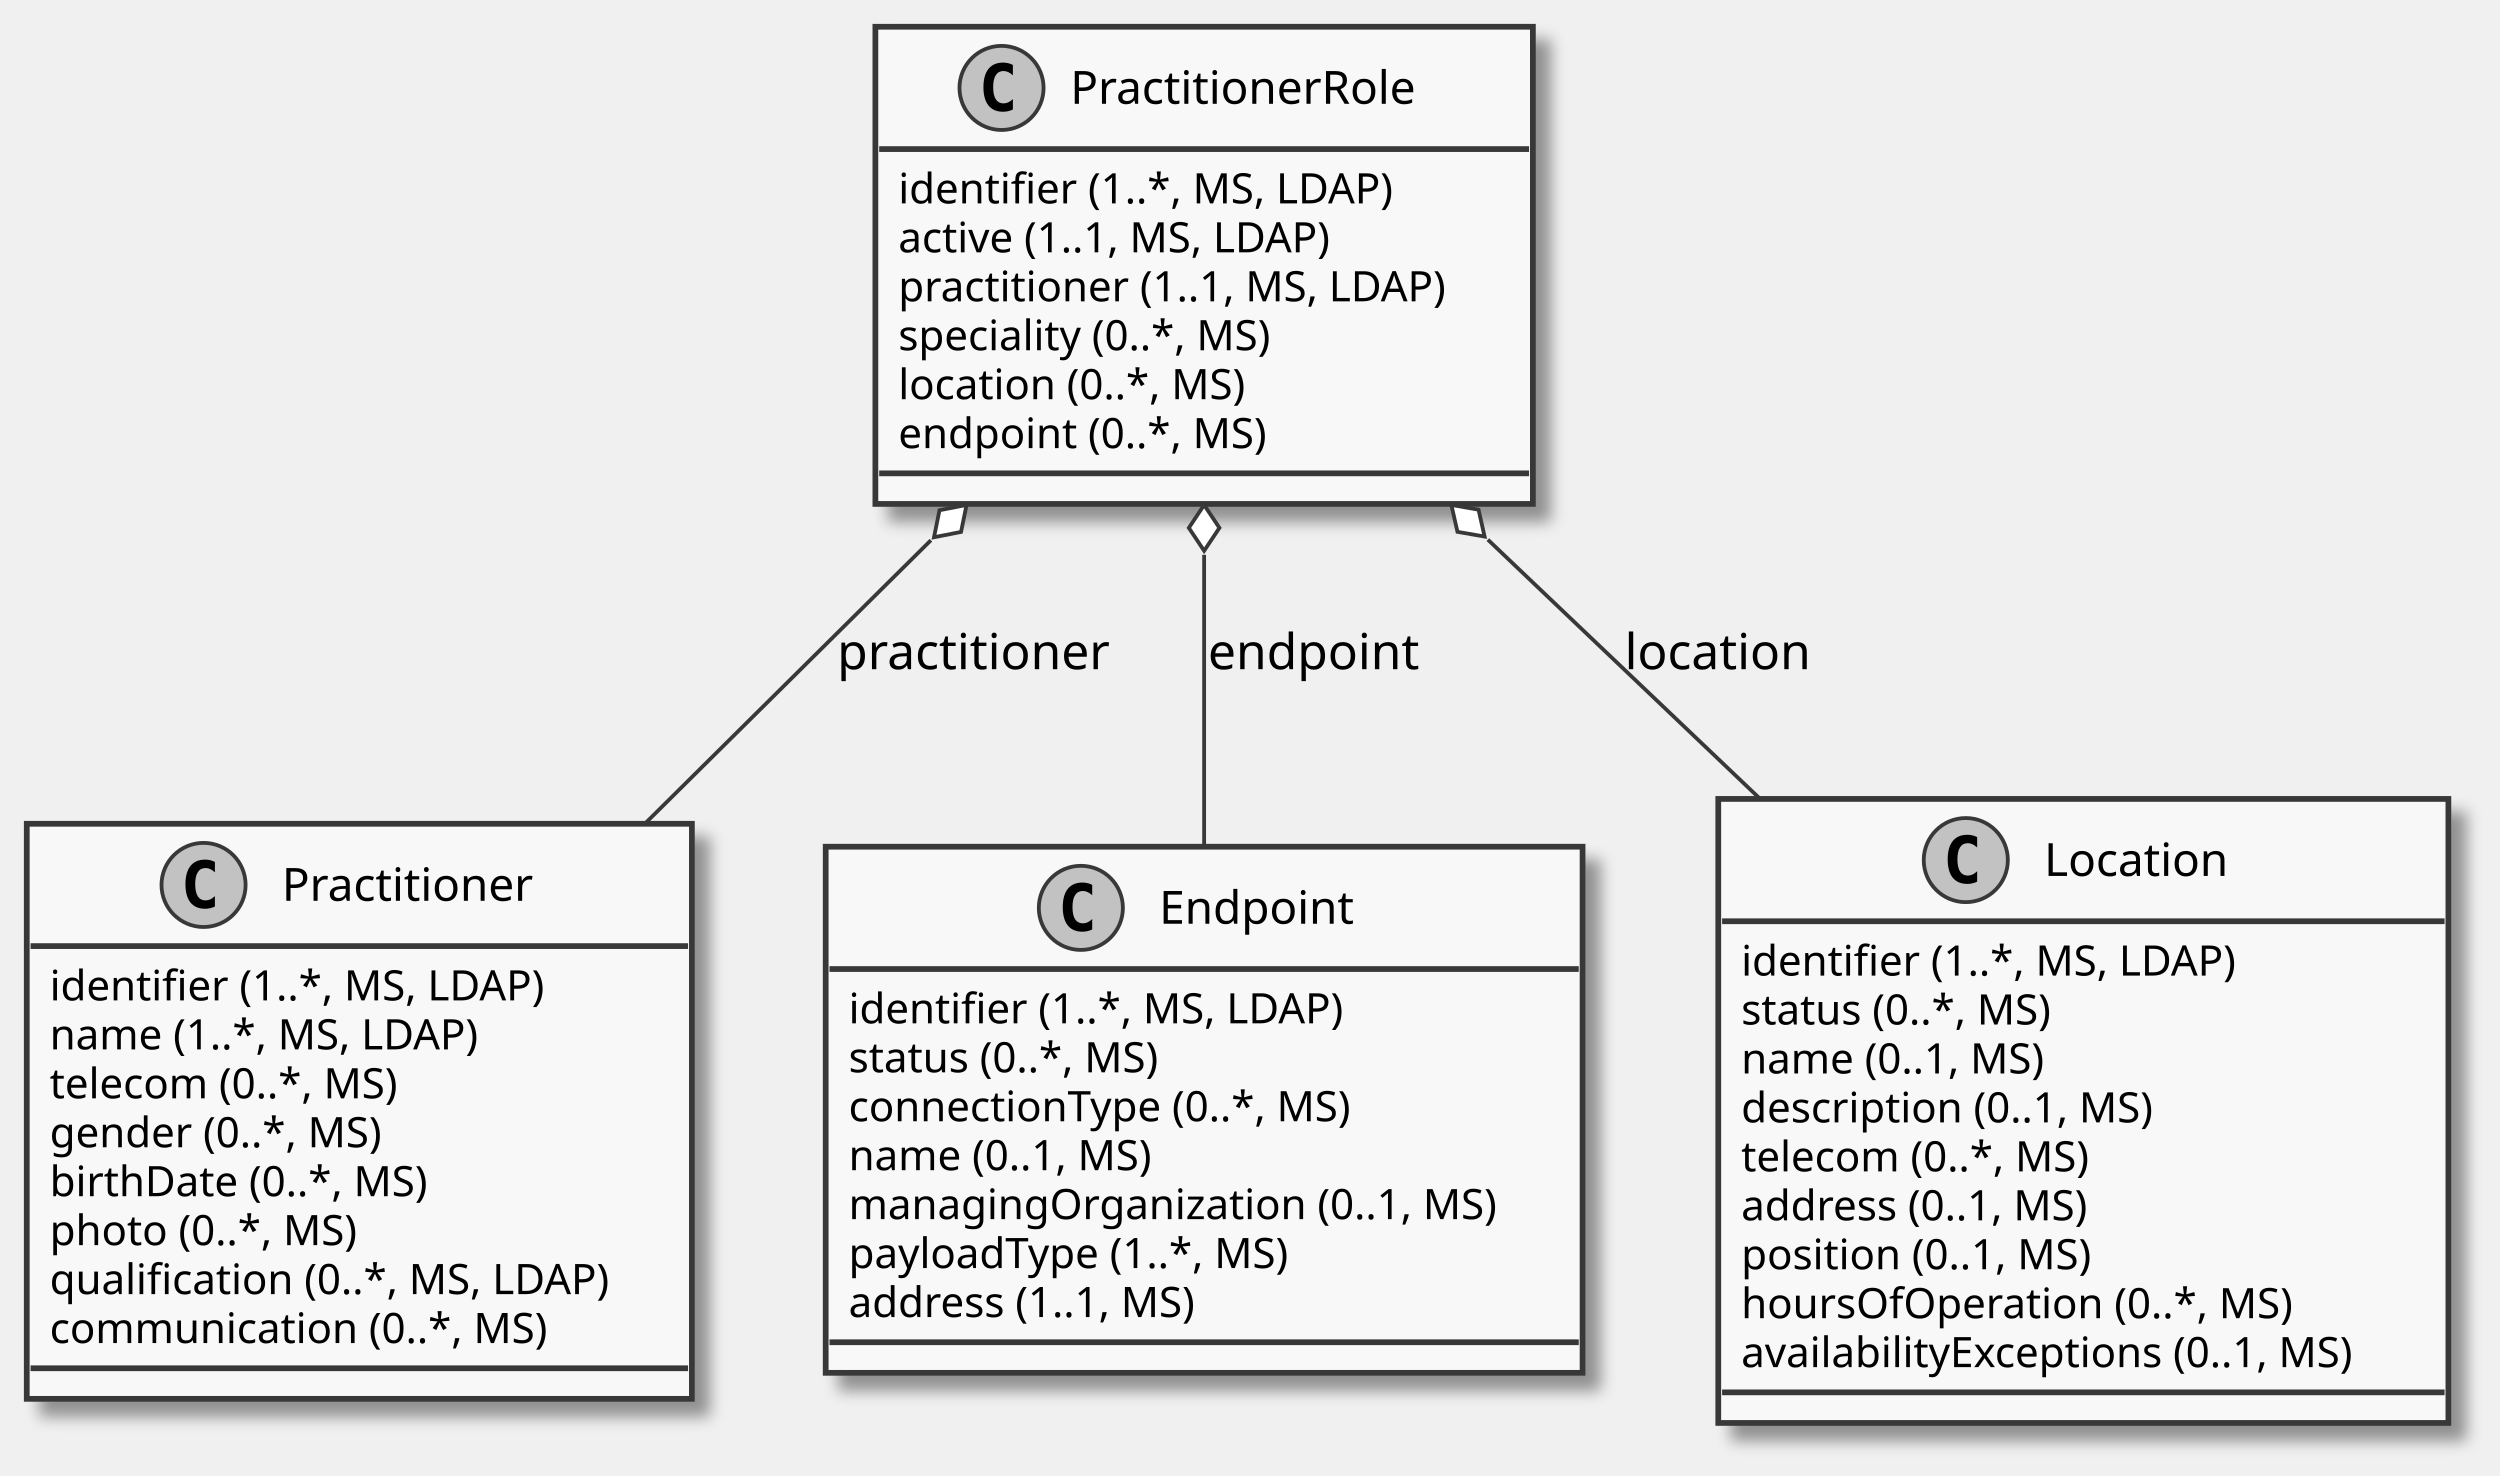
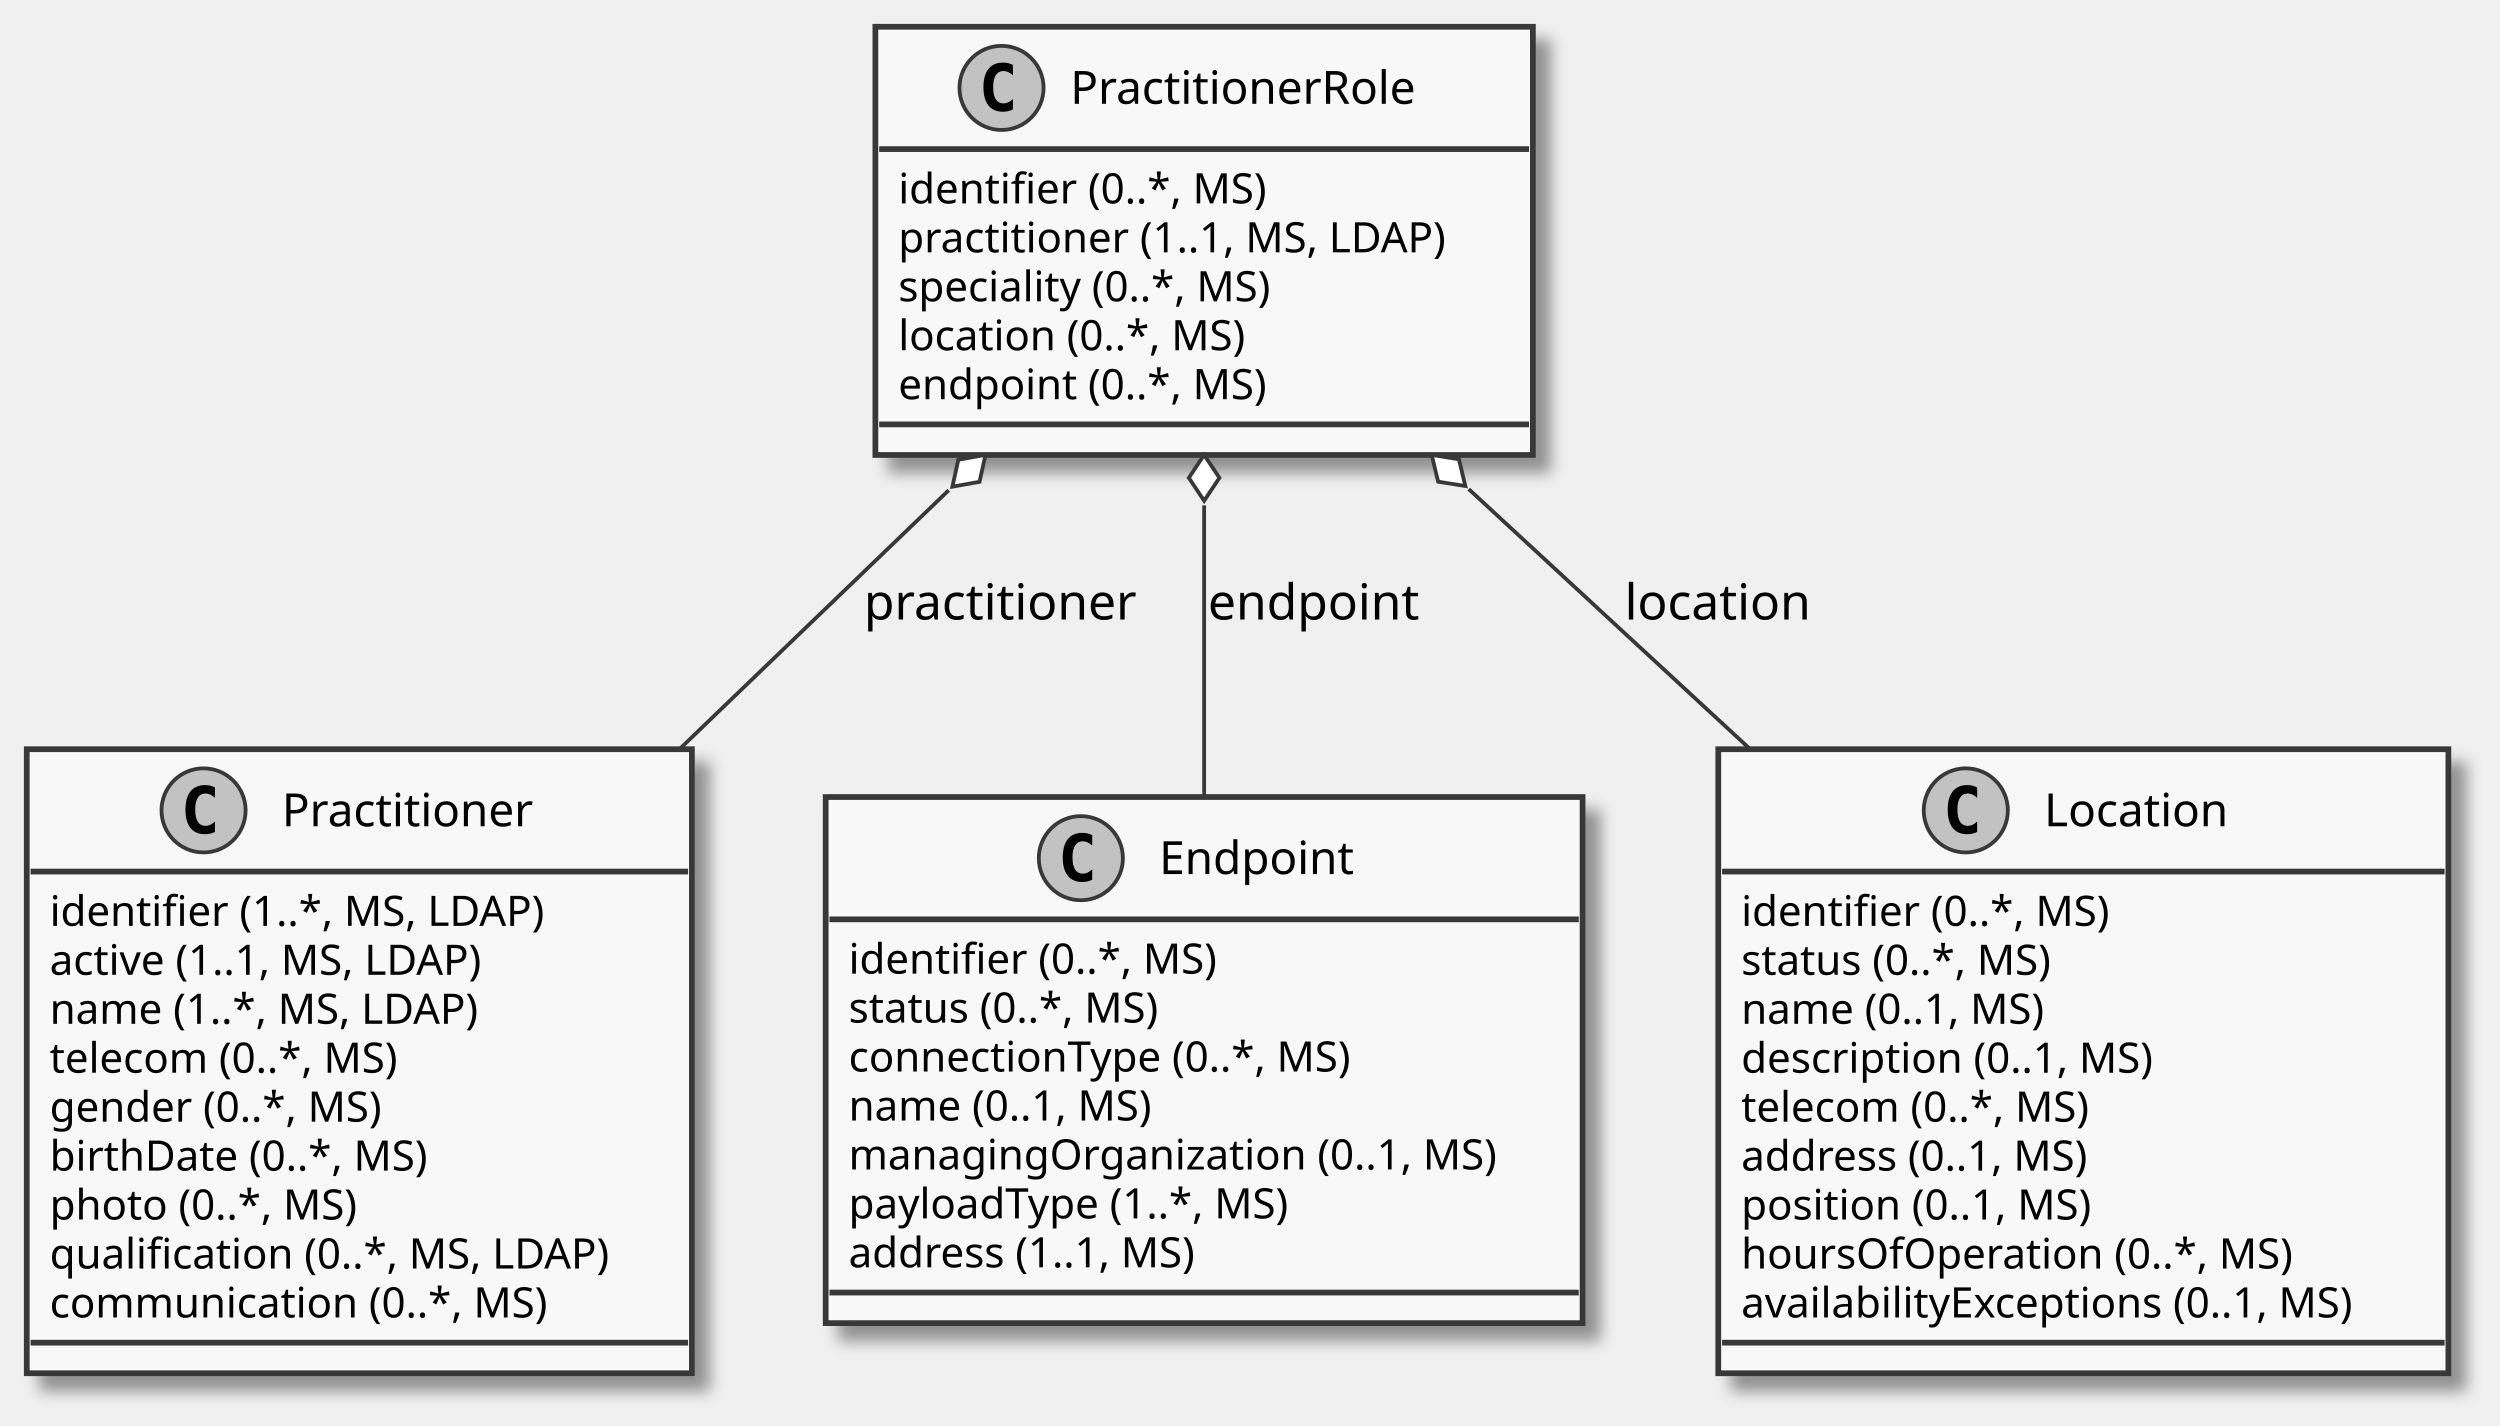
- <svg xmlns="http://www.w3.org/2000/svg" contentScriptType="application/ecmascript" contentStyleType="text/css" height="386px" preserveAspectRatio="none" style="width:654px;height:386px;background:#FFFFFF;" version="1.1" viewBox="0 0 654 386" width="654px" zoomAndPan="magnify">
+ <svg xmlns="http://www.w3.org/2000/svg" contentScriptType="application/ecmascript" contentStyleType="text/css" height="373px" preserveAspectRatio="none" style="width:654px;height:373px;background:#FFFFFF;" version="1.1" viewBox="0 0 654 373" width="654px" zoomAndPan="magnify">
  <defs>
-     <filter height="300%" id="f1lkaex9qw2ci0" width="300%" x="-1" y="-1">
+     <filter height="300%" id="fede3iahgfjs4" width="300%" x="-1" y="-1">
      <feGaussianBlur result="blurOut" stdDeviation="2.0" />
      <feColorMatrix in="blurOut" result="blurOut2" type="matrix" values="0 0 0 0 0 0 0 0 0 0 0 0 0 0 0 0 0 0 .4 0" />
      <feOffset dx="4.0" dy="4.0" in="blurOut2" result="blurOut3" />
      <feBlend in="SourceGraphic" in2="blurOut3" mode="normal" />
    </filter>
  </defs>
  <g>
-     <rect codeLine="2" fill="#F8F8F8" filter="url(#f1lkaex9qw2ci0)" height="124.828" id="PractitionerRole" style="stroke:#383838;stroke-width:1.5;" width="172" x="229" y="7" />
+     <rect codeLine="2" fill="#F8F8F8" filter="url(#fede3iahgfjs4)" height="112.023" id="PractitionerRole" style="stroke:#383838;stroke-width:1.5;" width="172" x="229" y="7" />
    <ellipse cx="262" cy="23" fill="#C2C2C2" rx="11" ry="11" style="stroke:#383838;stroke-width:1.0;" />
    <path d="M264.969,28.641 Q264.391,28.938 263.75,29.078 Q263.109,29.234 262.406,29.234 Q259.906,29.234 258.578,27.594 Q257.266,25.938 257.266,22.812 Q257.266,19.688 258.578,18.031 Q259.906,16.375 262.406,16.375 Q263.109,16.375 263.75,16.531 Q264.406,16.688 264.969,16.984 L264.969,19.703 Q264.344,19.125 263.75,18.859 Q263.156,18.578 262.531,18.578 Q261.188,18.578 260.5,19.656 Q259.812,20.719 259.812,22.812 Q259.812,24.906 260.5,25.984 Q261.188,27.047 262.531,27.047 Q263.156,27.047 263.75,26.781 Q264.344,26.5 264.969,25.922 L264.969,28.641 Z " fill="#000000" />
    <text fill="#000000" font-family="sans-serif" font-size="12" lengthAdjust="spacing" textLength="100" x="280" y="27.154">PractitionerRole</text>
    <line style="stroke:#383838;stroke-width:1.5;" x1="230" x2="400" y1="39" y2="39" />
-     <text fill="#000000" font-family="sans-serif" font-size="11" lengthAdjust="spacing" textLength="144" x="235" y="53.21">identifier (1..*, MS, LDAP)</text>
-     <text fill="#000000" font-family="sans-serif" font-size="11" lengthAdjust="spacing" textLength="128" x="235" y="66.015">active (1..1, MS, LDAP)</text>
-     <text fill="#000000" font-family="sans-serif" font-size="11" lengthAdjust="spacing" textLength="160" x="235" y="78.82">practitioner (1..1, MS, LDAP)</text>
-     <text fill="#000000" font-family="sans-serif" font-size="11" lengthAdjust="spacing" textLength="111" x="235" y="91.624">speciality (0..*, MS)</text>
-     <text fill="#000000" font-family="sans-serif" font-size="11" lengthAdjust="spacing" textLength="102" x="235" y="104.429">location (0..*, MS)</text>
-     <text fill="#000000" font-family="sans-serif" font-size="11" lengthAdjust="spacing" textLength="107" x="235" y="117.234">endpoint (0..*, MS)</text>
-     <line style="stroke:#383838;stroke-width:1.5;" x1="230" x2="400" y1="123.828" y2="123.828" />
-     <rect codeLine="10" fill="#F8F8F8" filter="url(#f1lkaex9qw2ci0)" height="150.438" id="Practitioner" style="stroke:#383838;stroke-width:1.5;" width="174" x="7" y="215.5" />
-     <ellipse cx="53.25" cy="231.5" fill="#C2C2C2" rx="11" ry="11" style="stroke:#383838;stroke-width:1.0;" />
-     <path d="M56.219,237.141 Q55.641,237.438 55,237.578 Q54.359,237.734 53.656,237.734 Q51.156,237.734 49.828,236.094 Q48.516,234.438 48.516,231.312 Q48.516,228.188 49.828,226.531 Q51.156,224.875 53.656,224.875 Q54.359,224.875 55,225.031 Q55.656,225.188 56.219,225.484 L56.219,228.203 Q55.594,227.625 55,227.359 Q54.406,227.078 53.781,227.078 Q52.438,227.078 51.75,228.156 Q51.062,229.219 51.062,231.312 Q51.062,233.406 51.75,234.484 Q52.438,235.547 53.781,235.547 Q54.406,235.547 55,235.281 Q55.594,235 56.219,234.422 L56.219,237.141 Z " fill="#000000" />
-     <text fill="#000000" font-family="sans-serif" font-size="12" lengthAdjust="spacing" textLength="73" x="73.75" y="235.654">Practitioner</text>
-     <line style="stroke:#383838;stroke-width:1.5;" x1="8" x2="180" y1="247.5" y2="247.5" />
-     <text fill="#000000" font-family="sans-serif" font-size="11" lengthAdjust="spacing" textLength="144" x="13" y="261.71">identifier (1..*, MS, LDAP)</text>
-     <text fill="#000000" font-family="sans-serif" font-size="11" lengthAdjust="spacing" textLength="126" x="13" y="274.515">name (1..*, MS, LDAP)</text>
-     <text fill="#000000" font-family="sans-serif" font-size="11" lengthAdjust="spacing" textLength="103" x="13" y="287.32">telecom (0..*, MS)</text>
-     <text fill="#000000" font-family="sans-serif" font-size="11" lengthAdjust="spacing" textLength="98" x="13" y="300.125">gender (0..*, MS)</text>
-     <text fill="#000000" font-family="sans-serif" font-size="11" lengthAdjust="spacing" textLength="110" x="13" y="312.929">birthDate (0..*, MS)</text>
-     <text fill="#000000" font-family="sans-serif" font-size="11" lengthAdjust="spacing" textLength="90" x="13" y="325.734">photo (0..*, MS)</text>
-     <text fill="#000000" font-family="sans-serif" font-size="11" lengthAdjust="spacing" textLength="162" x="13" y="338.539">qualification (0..*, MS, LDAP)</text>
-     <text fill="#000000" font-family="sans-serif" font-size="11" lengthAdjust="spacing" textLength="144" x="13" y="351.343">communication (0..*, MS)</text>
-     <line style="stroke:#383838;stroke-width:1.5;" x1="8" x2="180" y1="357.938" y2="357.938" />
-     <rect codeLine="20" fill="#F8F8F8" filter="url(#f1lkaex9qw2ci0)" height="137.633" id="Endpoint" style="stroke:#383838;stroke-width:1.5;" width="198" x="216" y="221.5" />
-     <ellipse cx="282.75" cy="237.5" fill="#C2C2C2" rx="11" ry="11" style="stroke:#383838;stroke-width:1.0;" />
-     <path d="M285.719,243.141 Q285.141,243.438 284.5,243.578 Q283.859,243.734 283.156,243.734 Q280.656,243.734 279.328,242.094 Q278.016,240.438 278.016,237.312 Q278.016,234.188 279.328,232.531 Q280.656,230.875 283.156,230.875 Q283.859,230.875 284.5,231.031 Q285.156,231.188 285.719,231.484 L285.719,234.203 Q285.094,233.625 284.5,233.359 Q283.906,233.078 283.281,233.078 Q281.938,233.078 281.25,234.156 Q280.562,235.219 280.562,237.312 Q280.562,239.406 281.25,240.484 Q281.938,241.547 283.281,241.547 Q283.906,241.547 284.5,241.281 Q285.094,241 285.719,240.422 L285.719,243.141 Z " fill="#000000" />
-     <text fill="#000000" font-family="sans-serif" font-size="12" lengthAdjust="spacing" textLength="56" x="303.25" y="241.654">Endpoint</text>
-     <line style="stroke:#383838;stroke-width:1.5;" x1="217" x2="413" y1="253.5" y2="253.5" />
-     <text fill="#000000" font-family="sans-serif" font-size="11" lengthAdjust="spacing" textLength="144" x="222" y="267.71">identifier (1..*, MS, LDAP)</text>
-     <text fill="#000000" font-family="sans-serif" font-size="11" lengthAdjust="spacing" textLength="94" x="222" y="280.515">status (0..*, MS)</text>
-     <text fill="#000000" font-family="sans-serif" font-size="11" lengthAdjust="spacing" textLength="146" x="222" y="293.32">connectionType (0..*, MS)</text>
-     <text fill="#000000" font-family="sans-serif" font-size="11" lengthAdjust="spacing" textLength="91" x="222" y="306.125">name (0..1, MS)</text>
-     <text fill="#000000" font-family="sans-serif" font-size="11" lengthAdjust="spacing" textLength="186" x="222" y="318.929">managingOrganization (0..1, MS)</text>
-     <text fill="#000000" font-family="sans-serif" font-size="11" lengthAdjust="spacing" textLength="129" x="222" y="331.734">payloadType (1..*, MS)</text>
-     <text fill="#000000" font-family="sans-serif" font-size="11" lengthAdjust="spacing" textLength="106" x="222" y="344.539">address (1..1, MS)</text>
-     <line style="stroke:#383838;stroke-width:1.5;" x1="217" x2="413" y1="351.133" y2="351.133" />
-     <rect codeLine="29" fill="#F8F8F8" filter="url(#f1lkaex9qw2ci0)" height="163.242" id="Location" style="stroke:#383838;stroke-width:1.5;" width="191" x="449.5" y="209" />
-     <ellipse cx="514.25" cy="225" fill="#C2C2C2" rx="11" ry="11" style="stroke:#383838;stroke-width:1.0;" />
-     <path d="M517.219,230.641 Q516.641,230.938 516,231.078 Q515.359,231.234 514.656,231.234 Q512.156,231.234 510.828,229.594 Q509.516,227.938 509.516,224.812 Q509.516,221.688 510.828,220.031 Q512.156,218.375 514.656,218.375 Q515.359,218.375 516,218.531 Q516.656,218.688 517.219,218.984 L517.219,221.703 Q516.594,221.125 516,220.859 Q515.406,220.578 514.781,220.578 Q513.438,220.578 512.75,221.656 Q512.062,222.719 512.062,224.812 Q512.062,226.906 512.75,227.984 Q513.438,229.047 514.781,229.047 Q515.406,229.047 516,228.781 Q516.594,228.5 517.219,227.922 L517.219,230.641 Z " fill="#000000" />
-     <text fill="#000000" font-family="sans-serif" font-size="12" lengthAdjust="spacing" textLength="53" x="534.75" y="229.154">Location</text>
-     <line style="stroke:#383838;stroke-width:1.5;" x1="450.5" x2="639.5" y1="241" y2="241" />
-     <text fill="#000000" font-family="sans-serif" font-size="11" lengthAdjust="spacing" textLength="144" x="455.5" y="255.21">identifier (1..*, MS, LDAP)</text>
-     <text fill="#000000" font-family="sans-serif" font-size="11" lengthAdjust="spacing" textLength="94" x="455.5" y="268.015">status (0..*, MS)</text>
-     <text fill="#000000" font-family="sans-serif" font-size="11" lengthAdjust="spacing" textLength="91" x="455.5" y="280.82">name (0..1, MS)</text>
-     <text fill="#000000" font-family="sans-serif" font-size="11" lengthAdjust="spacing" textLength="122" x="455.5" y="293.625">description (0..1, MS)</text>
-     <text fill="#000000" font-family="sans-serif" font-size="11" lengthAdjust="spacing" textLength="103" x="455.5" y="306.429">telecom (0..*, MS)</text>
-     <text fill="#000000" font-family="sans-serif" font-size="11" lengthAdjust="spacing" textLength="106" x="455.5" y="319.234">address (0..1, MS)</text>
-     <text fill="#000000" font-family="sans-serif" font-size="11" lengthAdjust="spacing" textLength="104" x="455.5" y="332.039">position (0..1, MS)</text>
-     <text fill="#000000" font-family="sans-serif" font-size="11" lengthAdjust="spacing" textLength="160" x="455.5" y="344.843">hoursOfOperation (0..*, MS)</text>
-     <text fill="#000000" font-family="sans-serif" font-size="11" lengthAdjust="spacing" textLength="179" x="455.5" y="357.648">availabilityExceptions (0..1, MS)</text>
-     <line style="stroke:#383838;stroke-width:1.5;" x1="450.5" x2="639.5" y1="364.242" y2="364.242" />
-     <path codeLine="41" d="M243.52,141.33 C219.7,164.94 193.1,191.3 169.02,215.16 " fill="none" id="PractitionerRole-backto-Practitioner" style="stroke:#383838;stroke-width:1.0;" />
-     <polygon fill="#FFFFFF" points="252.85,132.09,245.774,133.477,244.332,140.542,251.408,139.155,252.85,132.09" style="stroke:#383838;stroke-width:1.0;" />
-     <text fill="#000000" font-family="sans-serif" font-size="13" lengthAdjust="spacing" textLength="73" x="219" y="175.067">practitioner</text>
-     <path codeLine="42" d="M315,145.13 C315,169.86 315,197.25 315,221.46 " fill="none" id="PractitionerRole-backto-Endpoint" style="stroke:#383838;stroke-width:1.0;" />
-     <polygon fill="#FFFFFF" points="315,132.09,311,138.09,315,144.09,319,138.09,315,132.09" style="stroke:#383838;stroke-width:1.0;" />
-     <text fill="#000000" font-family="sans-serif" font-size="13" lengthAdjust="spacing" textLength="56" x="316" y="175.067">endpoint</text>
-     <path codeLine="43" d="M389.22,141.17 C411.85,162.72 436.91,186.58 460.19,208.74 " fill="none" id="PractitionerRole-backto-Location" style="stroke:#383838;stroke-width:1.0;" />
-     <polygon fill="#FFFFFF" points="379.68,132.09,381.27,139.124,388.374,140.362,386.784,133.328,379.68,132.09" style="stroke:#383838;stroke-width:1.0;" />
-     <text fill="#000000" font-family="sans-serif" font-size="13" lengthAdjust="spacing" textLength="50" x="425" y="175.067">location</text>
+     <text fill="#000000" font-family="sans-serif" font-size="11" lengthAdjust="spacing" textLength="108" x="235" y="53.21">identifier (0..*, MS)</text>
+     <text fill="#000000" font-family="sans-serif" font-size="11" lengthAdjust="spacing" textLength="160" x="235" y="66.015">practitioner (1..1, MS, LDAP)</text>
+     <text fill="#000000" font-family="sans-serif" font-size="11" lengthAdjust="spacing" textLength="111" x="235" y="78.82">speciality (0..*, MS)</text>
+     <text fill="#000000" font-family="sans-serif" font-size="11" lengthAdjust="spacing" textLength="102" x="235" y="91.624">location (0..*, MS)</text>
+     <text fill="#000000" font-family="sans-serif" font-size="11" lengthAdjust="spacing" textLength="107" x="235" y="104.429">endpoint (0..*, MS)</text>
+     <line style="stroke:#383838;stroke-width:1.5;" x1="230" x2="400" y1="111.023" y2="111.023" />
+     <rect codeLine="9" fill="#F8F8F8" filter="url(#fede3iahgfjs4)" height="163.242" id="Practitioner" style="stroke:#383838;stroke-width:1.5;" width="174" x="7" y="196" />
+     <ellipse cx="53.25" cy="212" fill="#C2C2C2" rx="11" ry="11" style="stroke:#383838;stroke-width:1.0;" />
+     <path d="M56.219,217.641 Q55.641,217.938 55,218.078 Q54.359,218.234 53.656,218.234 Q51.156,218.234 49.828,216.594 Q48.516,214.938 48.516,211.812 Q48.516,208.688 49.828,207.031 Q51.156,205.375 53.656,205.375 Q54.359,205.375 55,205.531 Q55.656,205.688 56.219,205.984 L56.219,208.703 Q55.594,208.125 55,207.859 Q54.406,207.578 53.781,207.578 Q52.438,207.578 51.75,208.656 Q51.062,209.719 51.062,211.812 Q51.062,213.906 51.75,214.984 Q52.438,216.047 53.781,216.047 Q54.406,216.047 55,215.781 Q55.594,215.5 56.219,214.922 L56.219,217.641 Z " fill="#000000" />
+     <text fill="#000000" font-family="sans-serif" font-size="12" lengthAdjust="spacing" textLength="73" x="73.75" y="216.154">Practitioner</text>
+     <line style="stroke:#383838;stroke-width:1.5;" x1="8" x2="180" y1="228" y2="228" />
+     <text fill="#000000" font-family="sans-serif" font-size="11" lengthAdjust="spacing" textLength="144" x="13" y="242.21">identifier (1..*, MS, LDAP)</text>
+     <text fill="#000000" font-family="sans-serif" font-size="11" lengthAdjust="spacing" textLength="128" x="13" y="255.015">active (1..1, MS, LDAP)</text>
+     <text fill="#000000" font-family="sans-serif" font-size="11" lengthAdjust="spacing" textLength="126" x="13" y="267.82">name (1..*, MS, LDAP)</text>
+     <text fill="#000000" font-family="sans-serif" font-size="11" lengthAdjust="spacing" textLength="103" x="13" y="280.625">telecom (0..*, MS)</text>
+     <text fill="#000000" font-family="sans-serif" font-size="11" lengthAdjust="spacing" textLength="98" x="13" y="293.429">gender (0..*, MS)</text>
+     <text fill="#000000" font-family="sans-serif" font-size="11" lengthAdjust="spacing" textLength="110" x="13" y="306.234">birthDate (0..*, MS)</text>
+     <text fill="#000000" font-family="sans-serif" font-size="11" lengthAdjust="spacing" textLength="90" x="13" y="319.039">photo (0..*, MS)</text>
+     <text fill="#000000" font-family="sans-serif" font-size="11" lengthAdjust="spacing" textLength="162" x="13" y="331.843">qualification (0..*, MS, LDAP)</text>
+     <text fill="#000000" font-family="sans-serif" font-size="11" lengthAdjust="spacing" textLength="144" x="13" y="344.648">communication (0..*, MS)</text>
+     <line style="stroke:#383838;stroke-width:1.5;" x1="8" x2="180" y1="351.242" y2="351.242" />
+     <rect codeLine="20" fill="#F8F8F8" filter="url(#fede3iahgfjs4)" height="137.633" id="Endpoint" style="stroke:#383838;stroke-width:1.5;" width="198" x="216" y="208.5" />
+     <ellipse cx="282.75" cy="224.5" fill="#C2C2C2" rx="11" ry="11" style="stroke:#383838;stroke-width:1.0;" />
+     <path d="M285.719,230.141 Q285.141,230.438 284.5,230.578 Q283.859,230.734 283.156,230.734 Q280.656,230.734 279.328,229.094 Q278.016,227.438 278.016,224.312 Q278.016,221.188 279.328,219.531 Q280.656,217.875 283.156,217.875 Q283.859,217.875 284.5,218.031 Q285.156,218.188 285.719,218.484 L285.719,221.203 Q285.094,220.625 284.5,220.359 Q283.906,220.078 283.281,220.078 Q281.938,220.078 281.25,221.156 Q280.562,222.219 280.562,224.312 Q280.562,226.406 281.25,227.484 Q281.938,228.547 283.281,228.547 Q283.906,228.547 284.5,228.281 Q285.094,228 285.719,227.422 L285.719,230.141 Z " fill="#000000" />
+     <text fill="#000000" font-family="sans-serif" font-size="12" lengthAdjust="spacing" textLength="56" x="303.25" y="228.654">Endpoint</text>
+     <line style="stroke:#383838;stroke-width:1.5;" x1="217" x2="413" y1="240.5" y2="240.5" />
+     <text fill="#000000" font-family="sans-serif" font-size="11" lengthAdjust="spacing" textLength="108" x="222" y="254.71">identifier (0..*, MS)</text>
+     <text fill="#000000" font-family="sans-serif" font-size="11" lengthAdjust="spacing" textLength="94" x="222" y="267.515">status (0..*, MS)</text>
+     <text fill="#000000" font-family="sans-serif" font-size="11" lengthAdjust="spacing" textLength="146" x="222" y="280.32">connectionType (0..*, MS)</text>
+     <text fill="#000000" font-family="sans-serif" font-size="11" lengthAdjust="spacing" textLength="91" x="222" y="293.125">name (0..1, MS)</text>
+     <text fill="#000000" font-family="sans-serif" font-size="11" lengthAdjust="spacing" textLength="186" x="222" y="305.929">managingOrganization (0..1, MS)</text>
+     <text fill="#000000" font-family="sans-serif" font-size="11" lengthAdjust="spacing" textLength="129" x="222" y="318.734">payloadType (1..*, MS)</text>
+     <text fill="#000000" font-family="sans-serif" font-size="11" lengthAdjust="spacing" textLength="106" x="222" y="331.539">address (1..1, MS)</text>
+     <line style="stroke:#383838;stroke-width:1.5;" x1="217" x2="413" y1="338.133" y2="338.133" />
+     <rect codeLine="29" fill="#F8F8F8" filter="url(#fede3iahgfjs4)" height="163.242" id="Location" style="stroke:#383838;stroke-width:1.5;" width="191" x="449.5" y="196" />
+     <ellipse cx="514.25" cy="212" fill="#C2C2C2" rx="11" ry="11" style="stroke:#383838;stroke-width:1.0;" />
+     <path d="M517.219,217.641 Q516.641,217.938 516,218.078 Q515.359,218.234 514.656,218.234 Q512.156,218.234 510.828,216.594 Q509.516,214.938 509.516,211.812 Q509.516,208.688 510.828,207.031 Q512.156,205.375 514.656,205.375 Q515.359,205.375 516,205.531 Q516.656,205.688 517.219,205.984 L517.219,208.703 Q516.594,208.125 516,207.859 Q515.406,207.578 514.781,207.578 Q513.438,207.578 512.75,208.656 Q512.062,209.719 512.062,211.812 Q512.062,213.906 512.75,214.984 Q513.438,216.047 514.781,216.047 Q515.406,216.047 516,215.781 Q516.594,215.5 517.219,214.922 L517.219,217.641 Z " fill="#000000" />
+     <text fill="#000000" font-family="sans-serif" font-size="12" lengthAdjust="spacing" textLength="53" x="534.75" y="216.154">Location</text>
+     <line style="stroke:#383838;stroke-width:1.5;" x1="450.5" x2="639.5" y1="228" y2="228" />
+     <text fill="#000000" font-family="sans-serif" font-size="11" lengthAdjust="spacing" textLength="108" x="455.5" y="242.21">identifier (0..*, MS)</text>
+     <text fill="#000000" font-family="sans-serif" font-size="11" lengthAdjust="spacing" textLength="94" x="455.5" y="255.015">status (0..*, MS)</text>
+     <text fill="#000000" font-family="sans-serif" font-size="11" lengthAdjust="spacing" textLength="91" x="455.5" y="267.82">name (0..1, MS)</text>
+     <text fill="#000000" font-family="sans-serif" font-size="11" lengthAdjust="spacing" textLength="122" x="455.5" y="280.625">description (0..1, MS)</text>
+     <text fill="#000000" font-family="sans-serif" font-size="11" lengthAdjust="spacing" textLength="103" x="455.5" y="293.429">telecom (0..*, MS)</text>
+     <text fill="#000000" font-family="sans-serif" font-size="11" lengthAdjust="spacing" textLength="106" x="455.5" y="306.234">address (0..1, MS)</text>
+     <text fill="#000000" font-family="sans-serif" font-size="11" lengthAdjust="spacing" textLength="104" x="455.5" y="319.039">position (0..1, MS)</text>
+     <text fill="#000000" font-family="sans-serif" font-size="11" lengthAdjust="spacing" textLength="160" x="455.5" y="331.843">hoursOfOperation (0..*, MS)</text>
+     <text fill="#000000" font-family="sans-serif" font-size="11" lengthAdjust="spacing" textLength="179" x="455.5" y="344.648">availabilityExceptions (0..1, MS)</text>
+     <line style="stroke:#383838;stroke-width:1.5;" x1="450.5" x2="639.5" y1="351.242" y2="351.242" />
+     <path codeLine="41" d="M248.19,128.24 C226.11,149.48 201.24,173.38 178.04,195.7 " fill="none" id="PractitionerRole-backto-Practitioner" style="stroke:#383838;stroke-width:1.0;" />
+     <polygon fill="#FFFFFF" points="257.8,119,250.702,120.271,249.145,127.312,256.243,126.041,257.8,119" style="stroke:#383838;stroke-width:1.0;" />
+     <text fill="#000000" font-family="sans-serif" font-size="13" lengthAdjust="spacing" textLength="73" x="226" y="162.067">practitioner</text>
+     <path codeLine="42" d="M315,132.19 C315,156.58 315,184.05 315,208.43 " fill="none" id="PractitionerRole-backto-Endpoint" style="stroke:#383838;stroke-width:1.0;" />
+     <polygon fill="#FFFFFF" points="315,119,311,125,315,131,319,125,315,119" style="stroke:#383838;stroke-width:1.0;" />
+     <text fill="#000000" font-family="sans-serif" font-size="13" lengthAdjust="spacing" textLength="56" x="316" y="162.067">endpoint</text>
+     <path codeLine="43" d="M384.22,127.95 C407.28,149.26 433.28,173.28 457.54,195.7 " fill="none" id="PractitionerRole-backto-Location" style="stroke:#383838;stroke-width:1.0;" />
+     <polygon fill="#FFFFFF" points="374.53,119,376.218,126.011,383.339,127.149,381.651,120.138,374.53,119" style="stroke:#383838;stroke-width:1.0;" />
+     <text fill="#000000" font-family="sans-serif" font-size="13" lengthAdjust="spacing" textLength="50" x="425" y="162.067">location</text>
  </g>
</svg>
